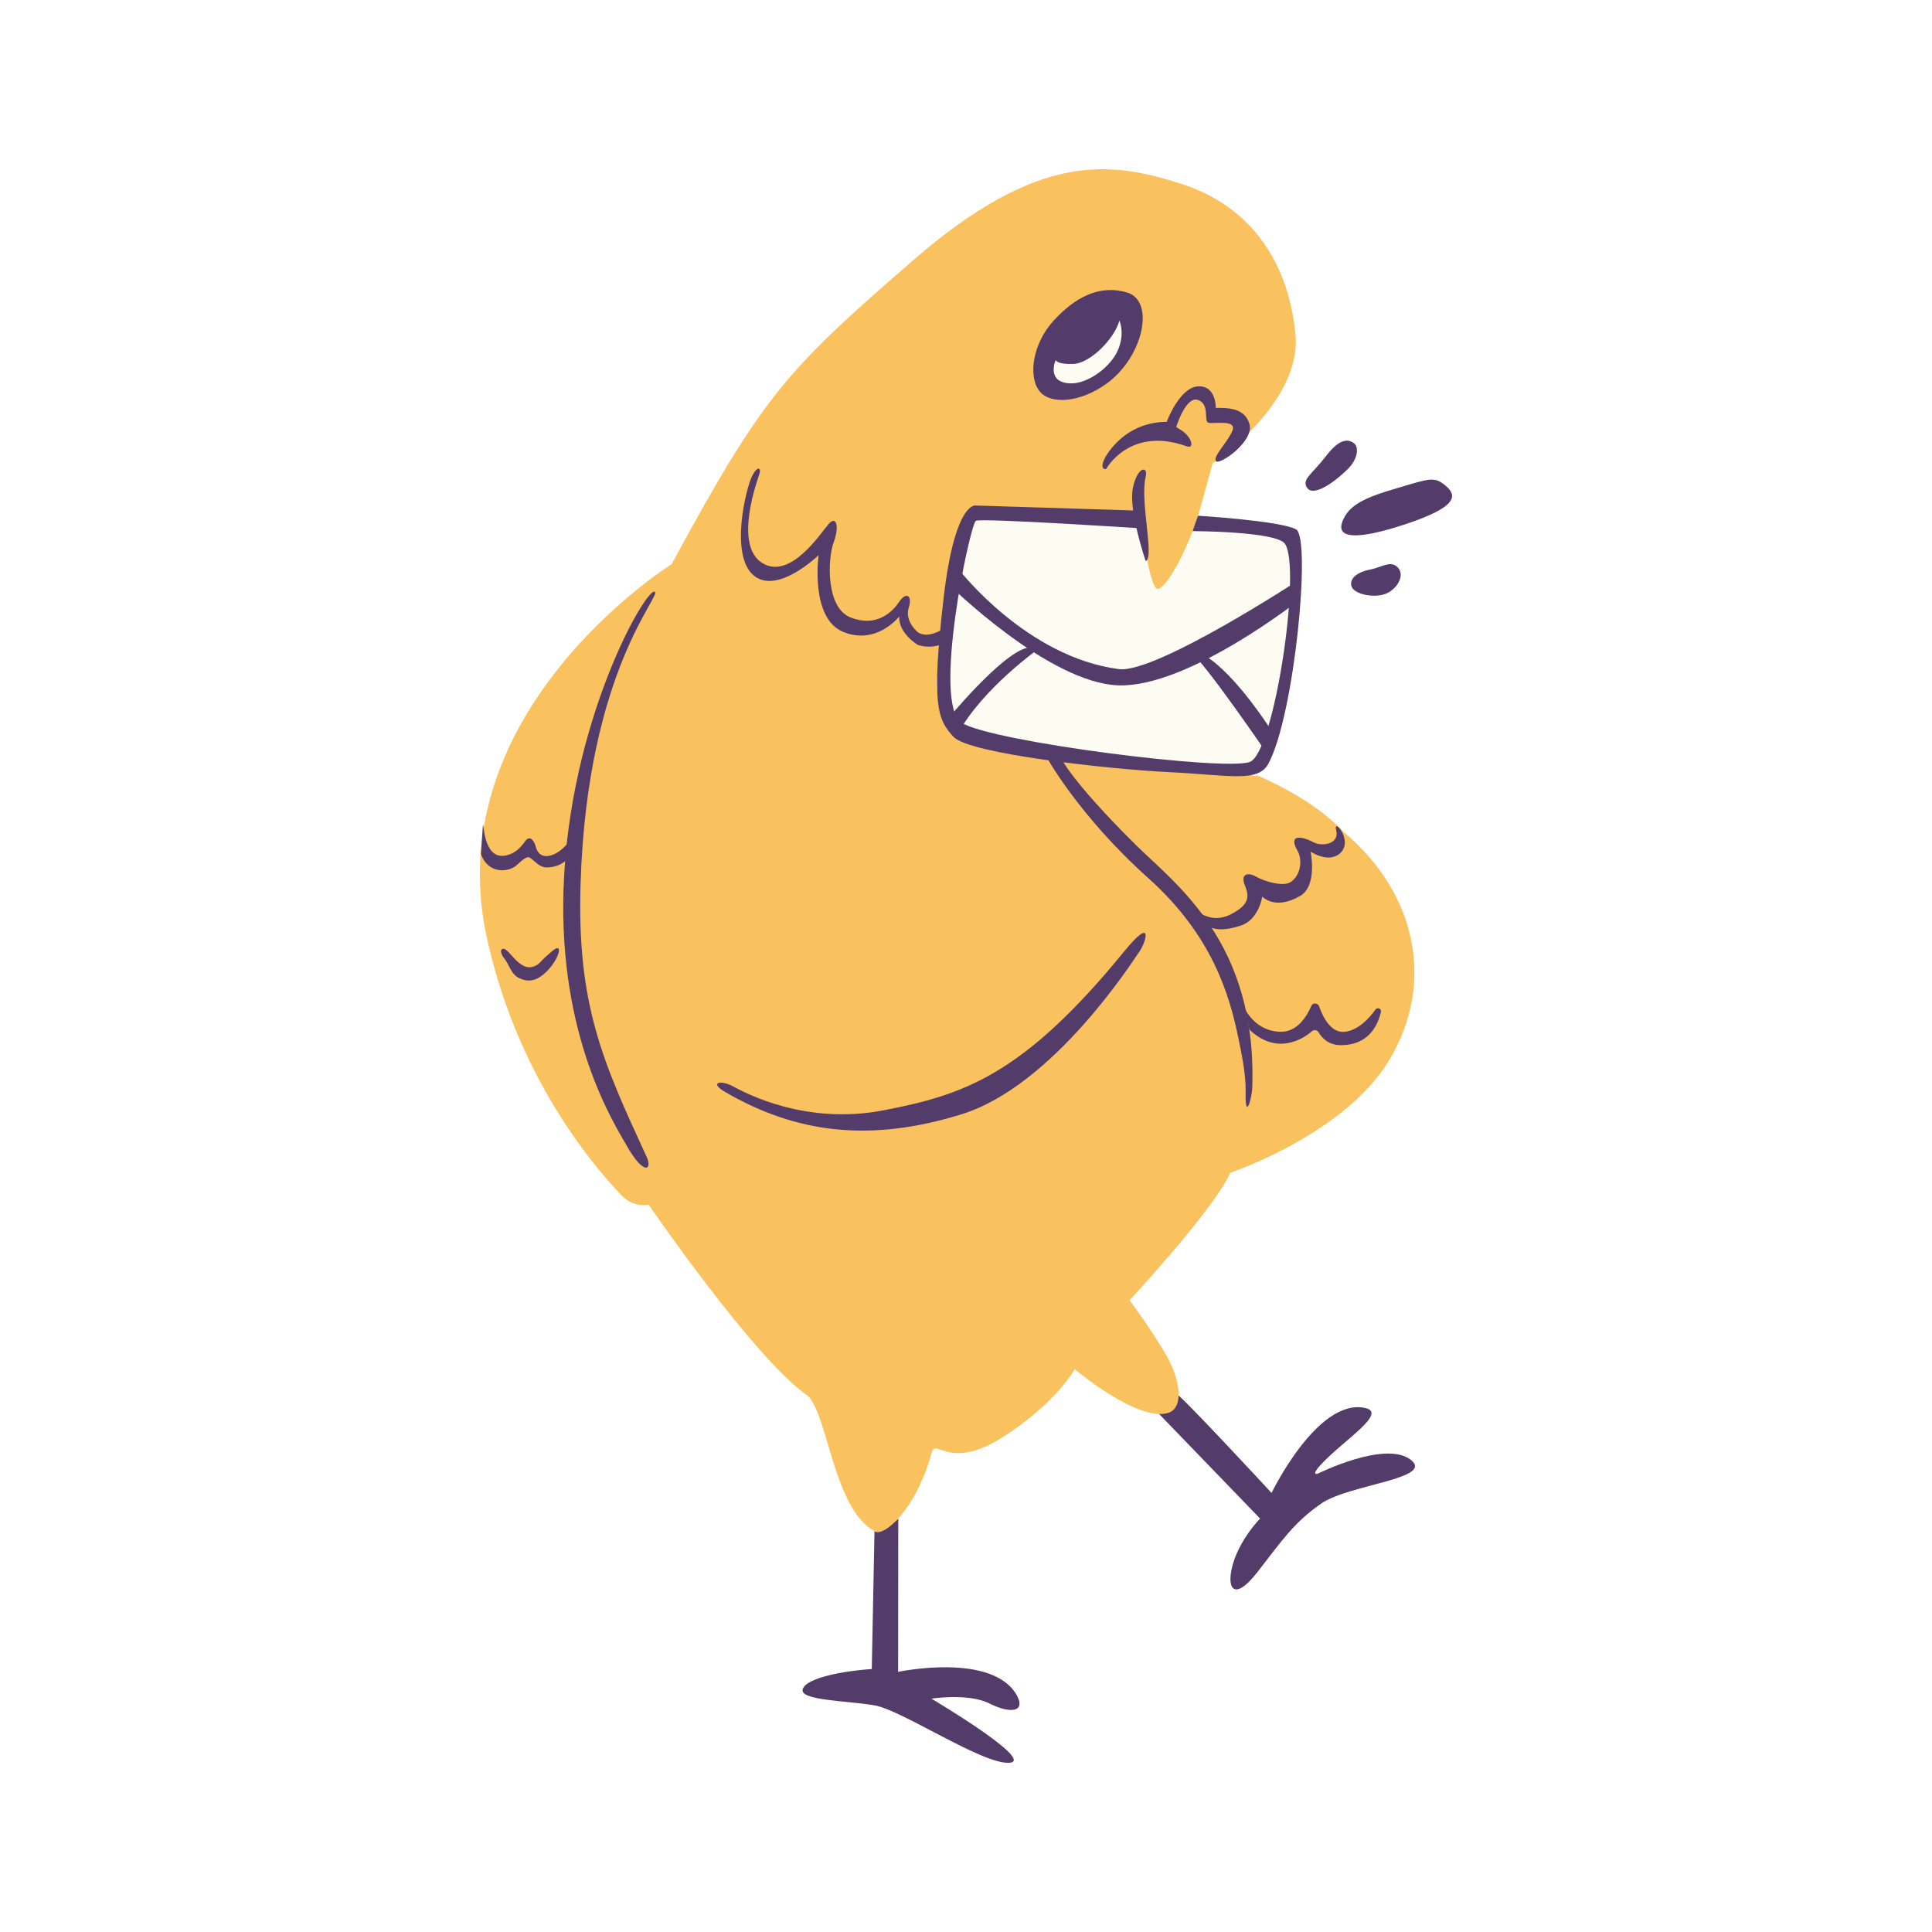
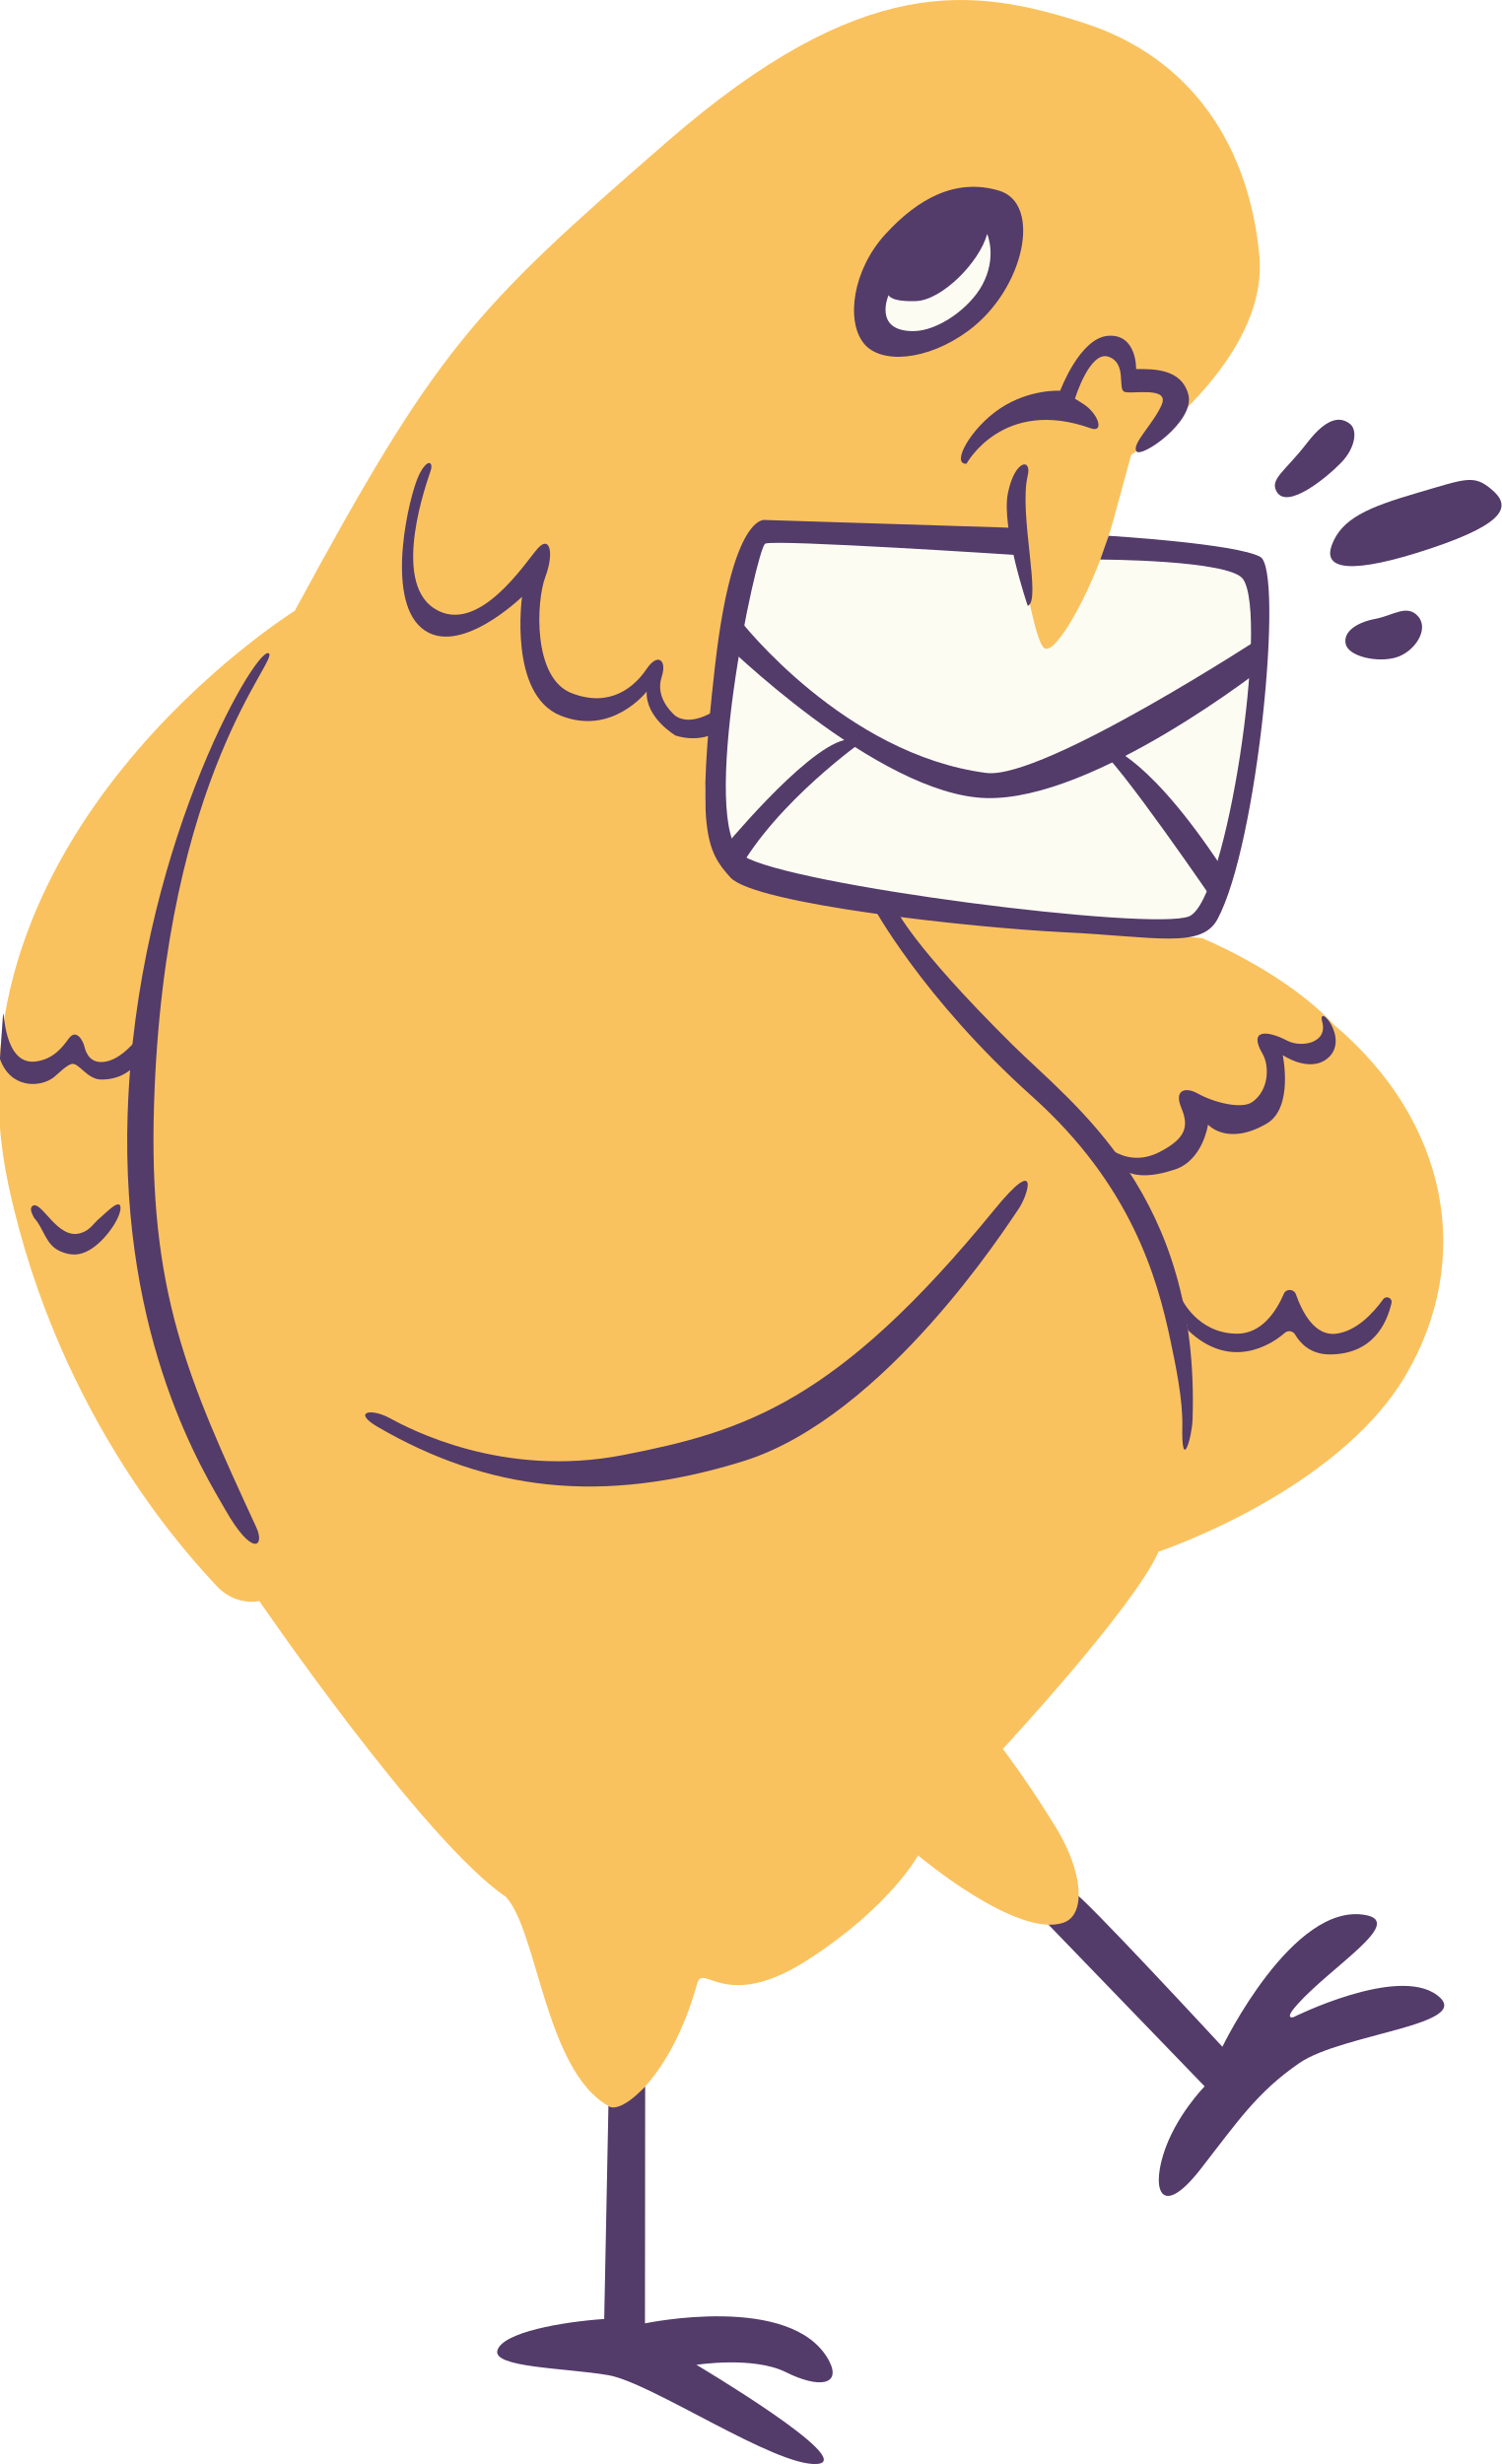
- <svg xmlns="http://www.w3.org/2000/svg" id="Design" version="1.1" viewBox="0 0 700 700">
+ <svg xmlns="http://www.w3.org/2000/svg" id="Design" version="1.1" viewBox="0 0 351.86 577.38">
  <g>
-     <path d="M366.28,270.38c-14.21-2.77-23.16.27-23.09-31.51.06-31.78,3.68-59.93,21.01-52.17,13.9,2.63,80.08,3.6,80.08,3.6l24.27,4.51s2.08,25.72-1.39,44.06c-3.47,18.34-3.12,37.4-20.11,39.83-16.99,2.43-80.77-8.32-80.77-8.32Z" fill="#fcfcf3" />
-     <path d="M316.85,554.78s6.68-2.29,8.61-4.59l-.05,55.55s34.43-7.28,43.09,8.67c3.12,5.89-2.43,6.59-10.05,2.77-7.63-3.81-20.98-1.73-20.98-1.73,0,0,37.97,22.53,28.26,23.23-9.71.69-38.83-19.07-48.88-20.8-10.05-1.73-27.39-1.73-26-5.89,1.39-4.16,14.96-6.59,25.01-7.28l.99-49.92Z" fill="#533b6a" />
-     <path d="M425.95,504.81c1.35-.04,34.76,36.11,34.76,36.11,0,0,16.48-34.15,33.63-30.85,9.01,1.73-7.78,11.82-15.95,20.8-3.47,3.81-1.04,3.12-1.04,3.12,0,0,24.27-12.13,33.63-5.2,9.36,6.93-22.19,9.01-32.24,15.95-10.05,6.93-14.56,13.87-23.23,24.96-8.67,11.09-11.44,5.55-8.67-3.47,2.77-9.01,9.71-16.03,9.71-16.03l-36.58-37.88s-5.67-7.13,5.98-7.51Z" fill="#533b6a" />
-     <path d="M412.52,185.01s3.7,26.35,6.47,28.19c2.77,1.85,12.02-14.79,16.18-30.04l4.16-15.25s32.35-21.72,30.04-46.68c-2.31-24.96-15.25-46.22-41.14-54.54-25.88-8.32-51.77-12.02-97.53,27.73-45.76,39.75-54.08,48.53-87.36,110.01,0,0-84.81,52.84-67.02,134.97,12.02,55.47,43.91,88.28,48.53,93.37,4.62,5.08,10.17,3.7,10.17,3.7,0,0,38.48,56.21,57.78,69.33,7.4,7.86,9.24,40.67,24.03,48.99,2.77,2.31,14.66-6.55,20.8-28.66,1.39-5.08,6.47,6.93,25.88-5.55,19.41-12.48,25.88-24.5,25.88-24.5,0,0,23.31,19.68,34.2,15.72,5.08-1.85,4.62-11.56-1.85-22.19-6.47-10.63-12.48-18.49-12.48-18.49,0,0,30.51-32.82,36.51-46.22,0,0,41.6-13.87,57.78-41.14,16.18-27.27,10.17-59.63-16.64-82.27-11.56-12.48-30.97-20.34-30.97-20.34,0,0-71.08-6.63-103.07-11.56-6.01-.92-15.72-13.87-12.94-26.35,2.77-12.48,12.48-57.78,12.48-57.78l60.09-.46Z" fill="#fac25e" />
-     <path d="M376.7,141.8c-4.32-5.33-2.58-17.33,5.07-25.65,7.64-8.32,16.43-13.17,26.59-10.17,10.17,3,5.98,23.11-7.16,32.82-9.71,7.16-20.57,7.86-24.5,3Z" fill="#533b6a" />
-     <path d="M400.74,169.99s8.47-15.69,29.12-8.32c3.24,1.16,1.83-3.48-1.85-5.78l-1.85-1.16s3.47-11.34,7.86-9.83c4.39,1.51,2.08,7.52,3.7,8.21s10.63-1.39,8.78,3c-1.85,4.39-7.06,9.16-5.96,10.93,1.1,1.78,13.81-7,12.2-13.24-1.62-6.24-8.41-6.01-12.25-6.01,0,0,.23-8.2-6.47-7.8-6.7.4-11.32,12.88-11.32,12.88,0,0-7.16-.46-14.1,4.16-6.93,4.62-11.56,13.17-7.86,12.94Z" fill="#533b6a" />
-     <path d="M204.18,322.17c1.96-60.63,29.47-108.5,32.93-107.81,3.47.69-24.29,27.64-26.75,105.62-1.39,44.03,7.97,64.58,23.97,99.25,2.08,4.51-.92,7.05-7.28-4.16-4.54-8.01-24.61-39.17-22.88-92.9Z" fill="#533b6a" />
-     <path d="M262.77,395.67c-5.95-3.46-1.73-4.51,2.77-2.08,4.51,2.43,26.35,14.21,54.77,8.67,28.43-5.55,50.07-12.26,87.01-57.55,10.75-13.17,7.97-3.47,5.55,0s-31.2,48.69-64.48,59.01c-33.28,10.32-59.97,6.85-85.62-8.05Z" fill="#533b6a" />
-     <path d="M384.22,274.31s3.57,8.3,27.21,31.73c14.41,14.28,44.03,35.2,42.29,87.89-.14,4.28-2.64,12.71-2.4,1.54.13-6.16-1.56-14.26-2.75-19.91-3.12-14.91-9.26-36.56-32.45-57.33-25.79-23.1-37.44-44.81-37.44-44.81l5.54.9Z" fill="#533b6a" />
-     <path d="M353.59,183.16l58.93,1.85.98,6.42s-57.84-3.8-59.92-2.73-15.95,66.21-5.2,73.14c10.75,6.93,95.61,17.68,104.49,14.21,8.87-3.47,18.76-70.26,12.68-79.04-3.12-4.51-33.46-4.58-33.46-4.58l1.96-5.57s30.01,1.83,35.55,4.95c5.55,3.12-.57,67.39-10.05,84.91-3.77,6.96-14.45,4.08-35.95,3.04-21.49-1.04-72.5-6.59-78.17-12.83-5.67-6.24-8.04-11-3.59-49.81,4.11-35.82,11.73-33.97,11.73-33.97Z" fill="#533b6a" />
-     <path d="M415.09,203.27c3.32-1.04-2.14-21.6,0-30.51,1-4.16-3.05-3.81-4.65,4.16-1.6,7.97,4.65,26.35,4.65,26.35Z" fill="#533b6a" />
-     <path d="M430.78,327.14s6.16,8.78,15.23,4.1c6.27-3.24,6.85-6.06,5.07-10.34-1.83-4.4,1.19-4.85,3.78-3.39,3.78,2.13,10.37,3.82,12.89,2.01,3.97-2.84,3.97-8.55,2.36-11.29-3.35-5.74.99-5.58,5.84-3.04,3.16,1.66,9.47.59,8.17-4.36-1.29-4.95,6.64,4.02,1.22,8.49-4.24,3.5-10.49-.77-10.49-.77,0,0,2.6,12.35-3.76,16.05-9.25,5.38-13.75.23-13.75.23,0,0-1.16,8.32-7.74,10.52-5.2,1.73-11.09,2.43-13.87-1.73-2.77-4.16-4.97-6.47-4.97-6.47Z" fill="#533b6a" />
-     <path d="M451.08,365.52s3.73,8.3,13.09,8.31c5.79,0,9.19-5.3,10.94-9.35.55-1.27,2.37-1.17,2.83.13,1.51,4.28,4.46,9.87,9.45,9.22,4.74-.62,8.63-4.79,11-8.07.69-.95,2.21-.29,1.95.86-1.14,4.98-4.48,11.97-14.33,12.07-4.69.05-7.12-2.7-8.26-4.66-.5-.87-1.69-1.05-2.44-.38-3.37,2.98-12.87,8.74-22.64-.62l-1.59-7.5Z" fill="#533b6a" />
-     <path d="M174.98,298.94c.3-1.38.08,12.14,7.71,11.1,4.06-.55,6.18-3.3,7.66-5.35,1.82-2.51,3.4.61,3.67,1.78.48,2.08,1.75,4.18,4.96,3.61,6.03-1.07,11.09-10.79,11.09-10.79,0,0-.22,14.95-12.03,14.99-3.43,0-5.35-4.14-7.04-3.64-1.39.41-3.27,2.47-4.22,3.17-3.23,2.4-10.06,2.6-12.53-4.37l.72-10.51Z" fill="#533b6a" />
-     <path d="M382.48,130.47s.46,1.62,6.47,1.39c6.01-.23,14.79-9.01,16.64-15.72,0,0,2.4,5.37-1.15,11.95-2.92,5.41-10.36,10.81-16.18,10.81-9.48,0-5.78-8.44-5.78-8.44Z" fill="#fcfcf3" />
-     <path d="M332.49,229.02c-1.31-1.15-4.64-4.62-3.18-9.07,1.3-3.96-.88-5.83-3.58-1.82-2.7,4-8.39,9.15-17.53,5.6-9.14-3.54-8.3-21.5-6.16-27.2,2.14-5.7,1.06-9.89-1.77-6.71-2.83,3.18-13.97,20.66-24.23,14.08-10.27-6.58-1.52-30.22-.85-32.32.67-2.1-.81-2.96-2.76,1.06-2.26,4.67-7.99,28.52.59,35.81,8.58,7.29,23.57-7.3,23.57-7.3,0,0-3.19,22.86,8.95,27.81,12.13,4.94,20.26-5.6,20.26-5.6-.28,6.21,6.79,10.32,6.79,10.32,5.74,1.76,9.63-.77,9.63-.77v-5.32c-5.44,3.45-8.43,2.37-9.73,1.43Z" fill="#533b6a" />
-     <path d="M202.4,343.78c.81,1.92-3.21,8.28-7.35,10.54-2.21,1.21-4.14,1.23-6.46.29-3.7-1.49-3.88-5.21-6.36-7.96-.75-1.39-1.06-2.42-.17-2.86,2.17-.78,5.71,7.96,10.96,6.51,2.38-.66,3.01-2.23,4.77-3.7,1.45-1.21,3.91-3.89,4.62-2.83Z" fill="#533b6a" />
-     <path d="M347.81,206.82s24.31,31.3,57.57,35.61c13.37,1.73,65.73-32.6,65.73-32.6v7.28s-40.27,31.9-65.73,31.21c-25.47-.69-62.23-37.1-62.23-37.1l4.66-4.4Z" fill="#533b6a" />
-     <path d="M343.14,260.84s19.42-23.77,28.96-26.12c9.54-2.35,4.68,0,4.68,0,0,0-20.75,14.54-29.8,31.24l-3.85-5.12Z" fill="#533b6a" />
-     <path d="M433.66,236.19s10.06,1.97,28.78,31.21c-2.08,5.55-3.12,6.02-3.12,6.02,0,0-23.23-34.1-28.09-37.23-4.85-3.12,2.43,0,2.43,0Z" fill="#533b6a" />
+     <path d="M192.02,209.07c-14.21-2.77-23.16.27-23.09-31.51.06-31.78,3.68-59.93,21.01-52.17,13.9,2.63,80.08,3.6,80.08,3.6l24.27,4.51s2.08,25.72-1.39,44.06c-3.47,18.34-3.12,37.4-20.11,39.83-16.99,2.43-80.77-8.32-80.77-8.32Z" fill="#fcfcf3" />
+     <path d="M142.58,493.47s6.68-2.29,8.61-4.59l-.05,55.55s34.43-7.28,43.09,8.67c3.12,5.89-2.43,6.59-10.05,2.77-7.63-3.81-20.98-1.73-20.98-1.73,0,0,37.97,22.53,28.26,23.23-9.71.69-38.83-19.07-48.88-20.8-10.05-1.73-27.39-1.73-26-5.89,1.39-4.16,14.96-6.59,25.01-7.28l.99-49.92Z" fill="#533b6a" />
+     <path d="M251.69,443.5c1.35-.04,34.76,36.11,34.76,36.11,0,0,16.48-34.15,33.63-30.85,9.01,1.73-7.78,11.82-15.95,20.8-3.47,3.81-1.04,3.12-1.04,3.12,0,0,24.27-12.13,33.63-5.2,9.36,6.93-22.19,9.01-32.24,15.95-10.05,6.93-14.56,13.87-23.23,24.96-8.67,11.09-11.44,5.55-8.67-3.47,2.77-9.01,9.71-16.03,9.71-16.03l-36.58-37.88s-5.67-7.13,5.98-7.51Z" fill="#533b6a" />
+     <path d="M238.26,123.7s3.7,26.35,6.47,28.19c2.77,1.85,12.02-14.79,16.18-30.04l4.16-15.25s32.35-21.72,30.04-46.68c-2.31-24.96-15.25-46.22-41.14-54.54-25.88-8.32-51.77-12.02-97.53,27.73-45.76,39.75-54.08,48.53-87.36,110.01,0,0-84.81,52.84-67.02,134.97,12.02,55.47,43.91,88.28,48.53,93.37,4.62,5.08,10.17,3.7,10.17,3.7,0,0,38.48,56.21,57.78,69.33,7.4,7.86,9.24,40.67,24.03,48.99,2.77,2.31,14.66-6.55,20.8-28.66,1.39-5.08,6.47,6.93,25.88-5.55,19.41-12.48,25.88-24.5,25.88-24.5,0,0,23.31,19.68,34.2,15.72,5.08-1.85,4.62-11.56-1.85-22.19-6.47-10.63-12.48-18.49-12.48-18.49,0,0,30.51-32.82,36.51-46.22,0,0,41.6-13.87,57.78-41.14,16.18-27.27,10.17-59.63-16.64-82.27-11.56-12.48-30.97-20.34-30.97-20.34,0,0-71.08-6.63-103.07-11.56-6.01-.92-15.72-13.87-12.94-26.35,2.77-12.48,12.48-57.78,12.48-57.78l60.09-.46Z" fill="#fac25e" />
+     <path d="M202.44,80.49c-4.32-5.33-2.58-17.33,5.07-25.65,7.64-8.32,16.43-13.17,26.59-10.17,10.17,3,5.98,23.11-7.16,32.82-9.71,7.16-20.57,7.86-24.5,3Z" fill="#533b6a" />
+     <path d="M226.48,108.68s8.47-15.69,29.12-8.32c3.24,1.16,1.83-3.48-1.85-5.78l-1.85-1.16s3.47-11.34,7.86-9.83c4.39,1.51,2.08,7.52,3.7,8.21s10.63-1.39,8.78,3c-1.85,4.39-7.06,9.16-5.96,10.93,1.1,1.78,13.81-7,12.2-13.24-1.62-6.24-8.41-6.01-12.25-6.01,0,0,.23-8.2-6.47-7.8-6.7.4-11.32,12.88-11.32,12.88,0,0-7.16-.46-14.1,4.16-6.93,4.62-11.56,13.17-7.86,12.94Z" fill="#533b6a" />
+     <path d="M29.92,260.86c1.96-60.63,29.47-108.5,32.93-107.81,3.47.69-24.29,27.64-26.75,105.62-1.39,44.03,7.97,64.58,23.97,99.25,2.08,4.51-.92,7.05-7.28-4.16-4.54-8.01-24.61-39.17-22.88-92.9Z" fill="#533b6a" />
+     <path d="M88.51,334.36c-5.95-3.46-1.73-4.51,2.77-2.08,4.51,2.43,26.35,14.21,54.77,8.67,28.43-5.55,50.07-12.26,87.01-57.55,10.75-13.17,7.97-3.47,5.55,0s-31.2,48.69-64.48,59.01c-33.28,10.32-59.97,6.85-85.62-8.05Z" fill="#533b6a" />
+     <path d="M209.96,213s3.57,8.3,27.21,31.73c14.41,14.28,44.03,35.2,42.29,87.89-.14,4.28-2.64,12.71-2.4,1.54.13-6.16-1.56-14.26-2.75-19.91-3.12-14.91-9.26-36.56-32.45-57.33-25.79-23.1-37.44-44.81-37.44-44.81l5.54.9Z" fill="#533b6a" />
+     <path d="M179.33,121.85l58.93,1.85.98,6.42s-57.84-3.8-59.92-2.73-15.95,66.21-5.2,73.14c10.75,6.93,95.61,17.68,104.49,14.21,8.87-3.47,18.76-70.26,12.68-79.04-3.12-4.51-33.46-4.58-33.46-4.58l1.96-5.57s30.01,1.83,35.55,4.95c5.55,3.12-.57,67.39-10.05,84.91-3.77,6.96-14.45,4.08-35.95,3.04-21.49-1.04-72.5-6.59-78.17-12.83-5.67-6.24-8.04-11-3.59-49.81,4.11-35.82,11.73-33.97,11.73-33.97Z" fill="#533b6a" />
+     <path d="M240.83,141.96c3.32-1.04-2.14-21.6,0-30.51,1-4.16-3.05-3.81-4.65,4.16-1.6,7.97,4.65,26.35,4.65,26.35Z" fill="#533b6a" />
+     <path d="M256.52,265.83s6.16,8.78,15.23,4.1c6.27-3.24,6.85-6.06,5.07-10.34-1.83-4.4,1.19-4.85,3.78-3.39,3.78,2.13,10.37,3.82,12.89,2.01,3.97-2.84,3.97-8.55,2.36-11.29-3.35-5.74.99-5.58,5.84-3.04,3.16,1.66,9.47.59,8.17-4.36-1.29-4.95,6.64,4.02,1.22,8.49-4.24,3.5-10.49-.77-10.49-.77,0,0,2.6,12.35-3.76,16.05-9.25,5.38-13.75.23-13.75.23,0,0-1.16,8.32-7.74,10.52-5.2,1.73-11.09,2.43-13.87-1.73-2.77-4.16-4.97-6.47-4.97-6.47Z" fill="#533b6a" />
+     <path d="M276.82,304.21s3.73,8.3,13.09,8.31c5.79,0,9.19-5.3,10.94-9.35.55-1.27,2.37-1.17,2.83.13,1.51,4.28,4.46,9.87,9.45,9.22,4.74-.62,8.63-4.79,11-8.07.69-.95,2.21-.29,1.95.86-1.14,4.98-4.48,11.97-14.33,12.07-4.69.05-7.12-2.7-8.26-4.66-.5-.87-1.69-1.05-2.44-.38-3.37,2.98-12.87,8.74-22.64-.62l-1.59-7.5Z" fill="#533b6a" />
+     <path d="M.72,237.63c.3-1.38.08,12.14,7.71,11.1,4.06-.55,6.18-3.3,7.66-5.35,1.82-2.51,3.4.61,3.67,1.78.48,2.08,1.75,4.18,4.96,3.61,6.03-1.07,11.09-10.79,11.09-10.79,0,0-.22,14.95-12.03,14.99-3.43,0-5.35-4.14-7.04-3.64-1.39.41-3.27,2.47-4.22,3.17-3.23,2.4-10.06,2.6-12.53-4.37l.72-10.51Z" fill="#533b6a" />
+     <path d="M208.22,69.16s.46,1.62,6.47,1.39c6.01-.23,14.79-9.01,16.64-15.72,0,0,2.4,5.37-1.15,11.95-2.92,5.41-10.36,10.81-16.18,10.81-9.48,0-5.78-8.44-5.78-8.44Z" fill="#fcfcf3" />
+     <path d="M158.23,167.71c-1.31-1.15-4.64-4.62-3.18-9.07,1.3-3.96-.88-5.83-3.58-1.82-2.7,4-8.39,9.15-17.53,5.6-9.14-3.54-8.3-21.5-6.16-27.2,2.14-5.7,1.06-9.89-1.77-6.71-2.83,3.18-13.97,20.66-24.23,14.08-10.27-6.58-1.52-30.22-.85-32.32.67-2.1-.81-2.96-2.76,1.06-2.26,4.67-7.99,28.52.59,35.81,8.58,7.29,23.57-7.3,23.57-7.3,0,0-3.19,22.86,8.95,27.81,12.13,4.94,20.26-5.6,20.26-5.6-.28,6.21,6.79,10.32,6.79,10.32,5.74,1.76,9.63-.77,9.63-.77v-5.32c-5.44,3.45-8.43,2.37-9.73,1.43Z" fill="#533b6a" />
+     <path d="M28.14,282.47c.81,1.92-3.21,8.28-7.35,10.54-2.21,1.21-4.14,1.23-6.46.29-3.7-1.49-3.88-5.21-6.36-7.96-.75-1.39-1.06-2.42-.17-2.86,2.17-.78,5.71,7.96,10.96,6.51,2.38-.66,3.01-2.23,4.77-3.7,1.45-1.21,3.91-3.89,4.62-2.83Z" fill="#533b6a" />
+     <path d="M173.54,145.51s24.31,31.3,57.57,35.61c13.37,1.73,65.73-32.6,65.73-32.6v7.28s-40.27,31.9-65.73,31.21c-25.47-.69-62.23-37.1-62.23-37.1l4.66-4.4Z" fill="#533b6a" />
+     <path d="M168.88,199.53s19.42-23.77,28.96-26.12c9.54-2.35,4.68,0,4.68,0,0,0-20.75,14.54-29.8,31.24l-3.85-5.12Z" fill="#533b6a" />
+     <path d="M259.39,174.88s10.06,1.97,28.78,31.21c-2.08,5.55-3.12,6.02-3.12,6.02,0,0-23.23-34.1-28.09-37.23-4.85-3.12,2.43,0,2.43,0Z" fill="#533b6a" />
  </g>
-   <path d="M473.43,176.51c2.51,4.37,11.88-3.42,15.17-6.84s3.86-7.6,2-9.04-4.95-2.16-10.06,4.49c-5.11,6.64-8.8,8.43-7.11,11.39Z" fill="#533b6a" />
-   <path d="M486.31,189.14c2.29-6.33,8.54-8.96,20.06-12.33,11.51-3.37,13.26-4.35,17.46-.78,4.2,3.56,4.28,7.59-14.3,13.79-18.58,6.2-25.27,5.02-23.21-.67Z" fill="#533b6a" />
-   <path d="M506.58,205.75c2.65,3.05-.82,8.29-5.13,9.6-4.31,1.31-11.11-.16-11.83-3.09-.72-2.93,2.65-5.13,6.88-5.92,4.23-.79,7.49-3.57,10.08-.59Z" fill="#533b6a" />
+   <path d="M299.16,115.2c2.51,4.37,11.88-3.42,15.17-6.84s3.86-7.6,2-9.04-4.95-2.16-10.06,4.49c-5.11,6.64-8.8,8.43-7.11,11.39Z" fill="#533b6a" />
+   <path d="M312.05,127.83c2.29-6.33,8.54-8.96,20.06-12.33,11.51-3.37,13.26-4.35,17.46-.78,4.2,3.56,4.28,7.59-14.3,13.79-18.58,6.2-25.27,5.02-23.21-.67Z" fill="#533b6a" />
+   <path d="M332.32,144.44c2.65,3.05-.82,8.29-5.13,9.6-4.31,1.31-11.11-.16-11.83-3.09-.72-2.93,2.65-5.13,6.88-5.92,4.23-.79,7.49-3.57,10.08-.59Z" fill="#533b6a" />
</svg>
